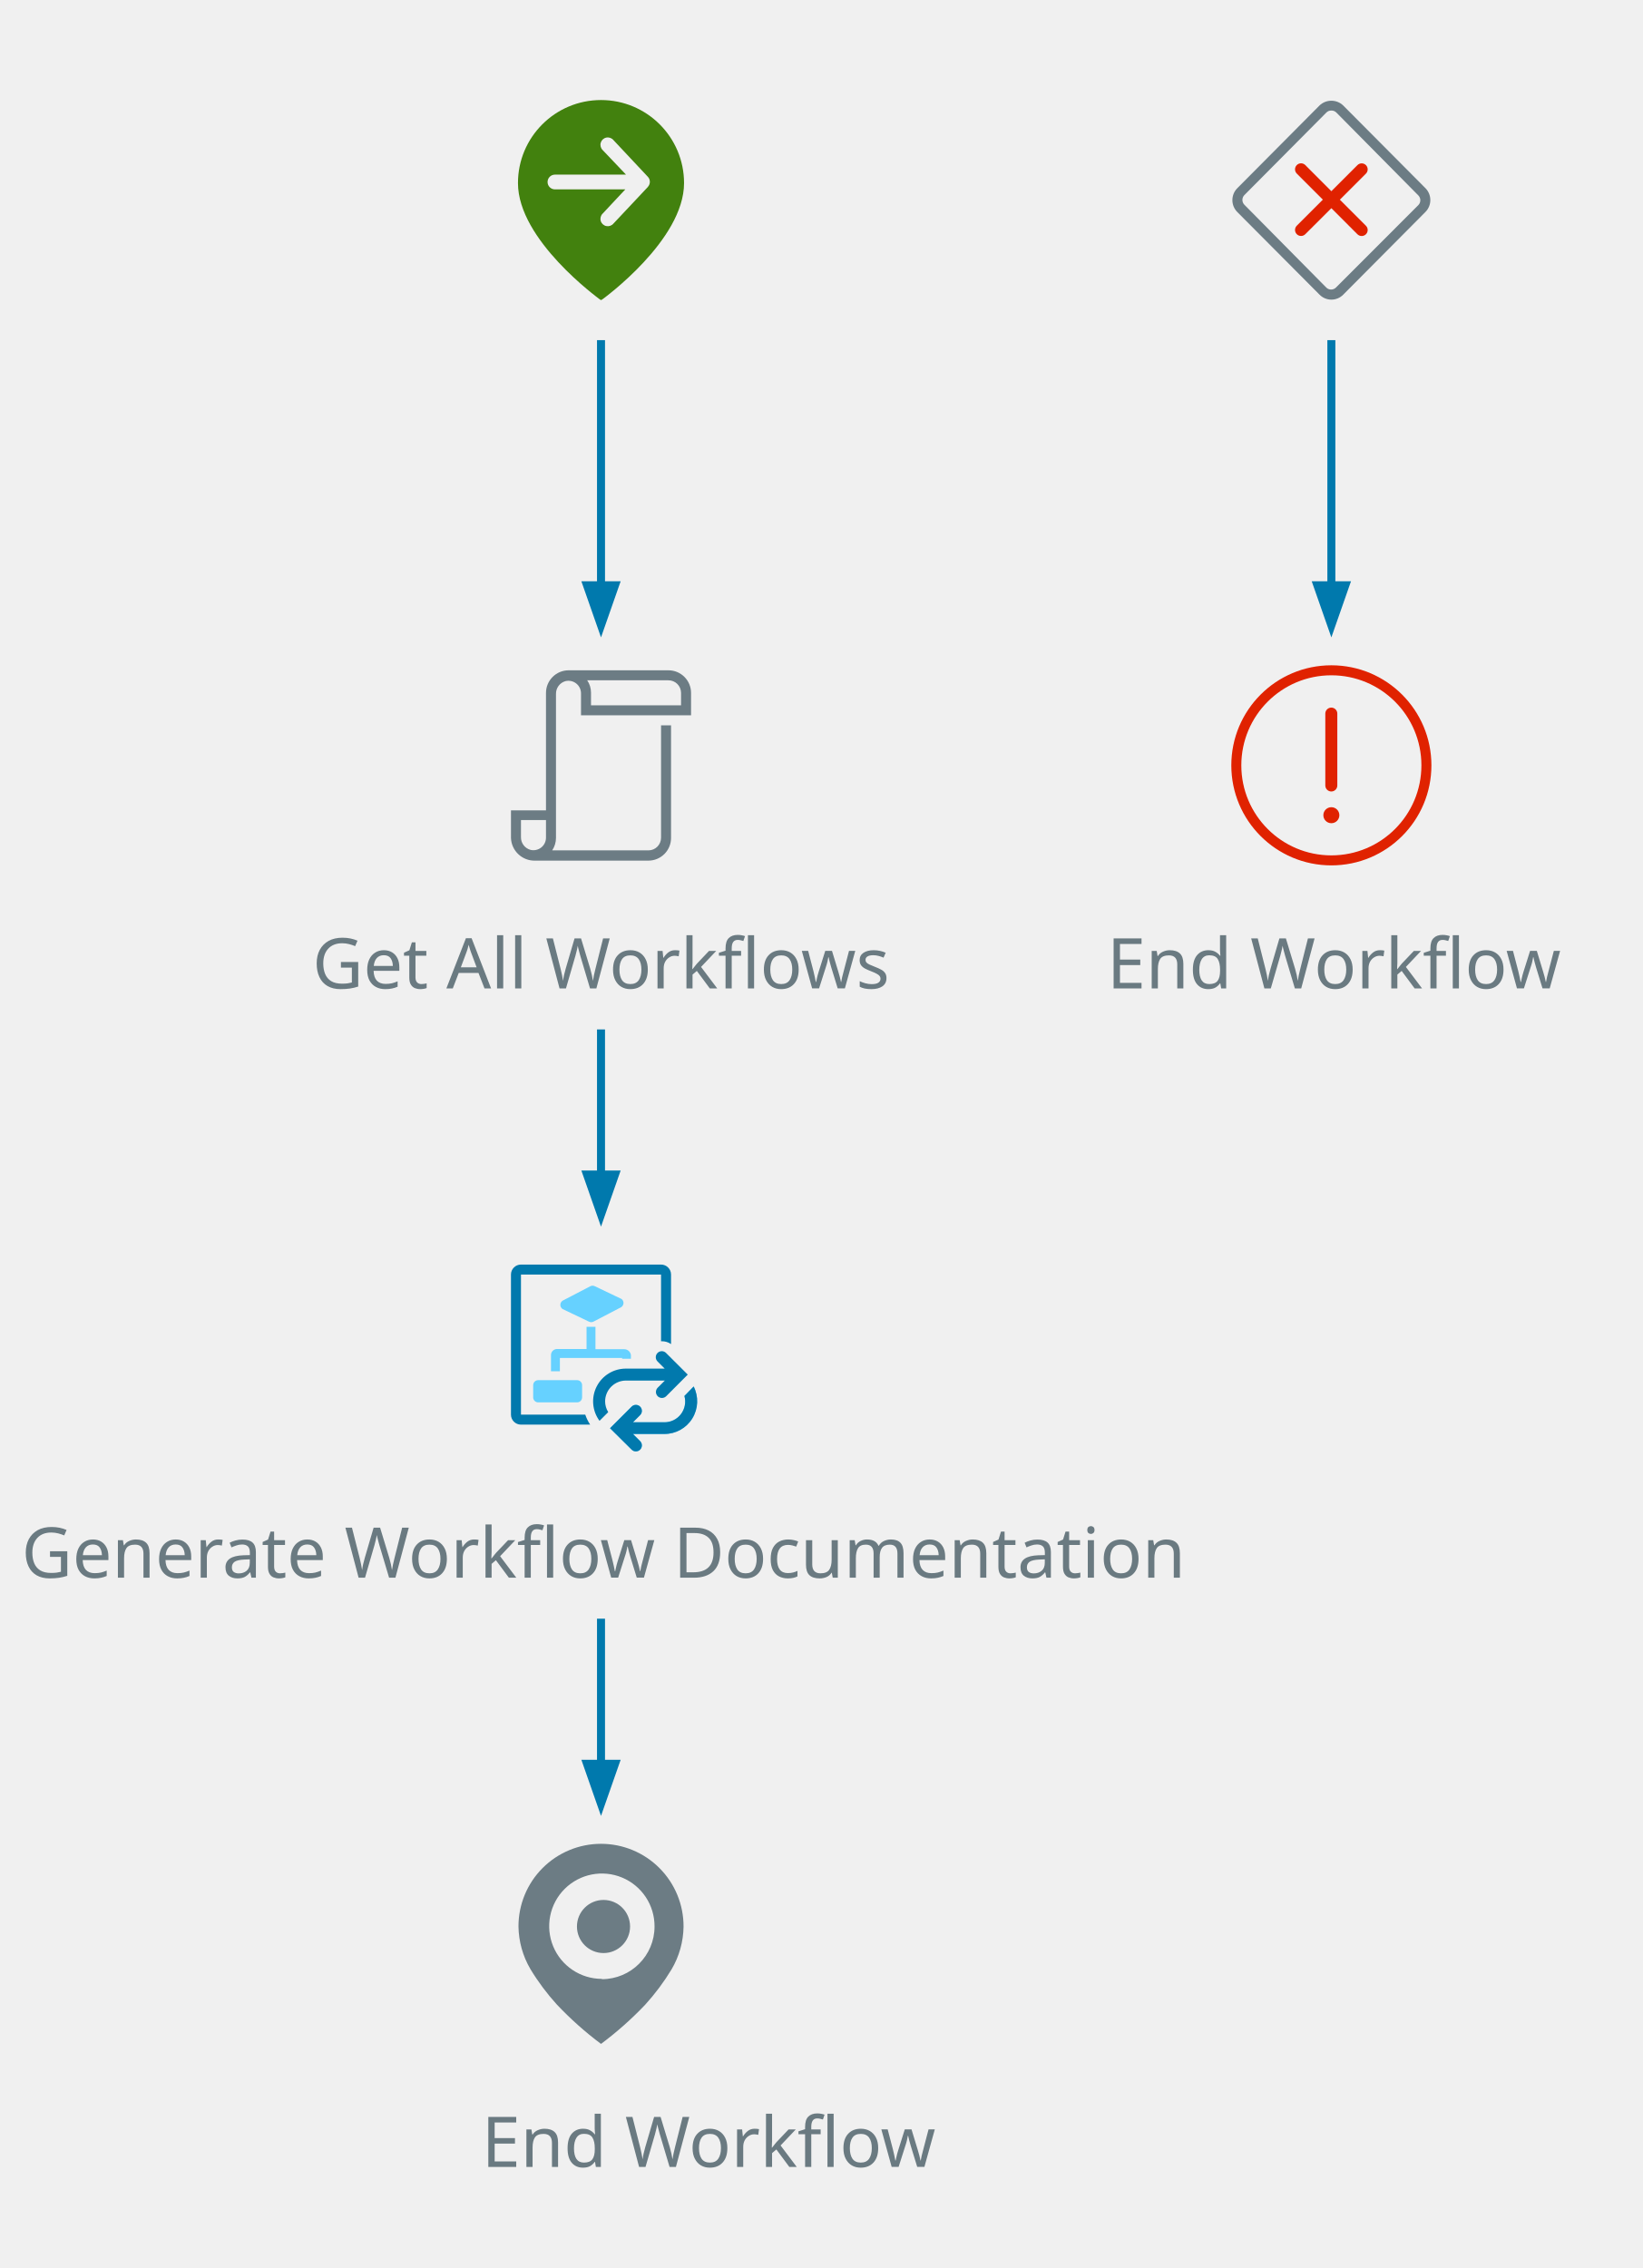
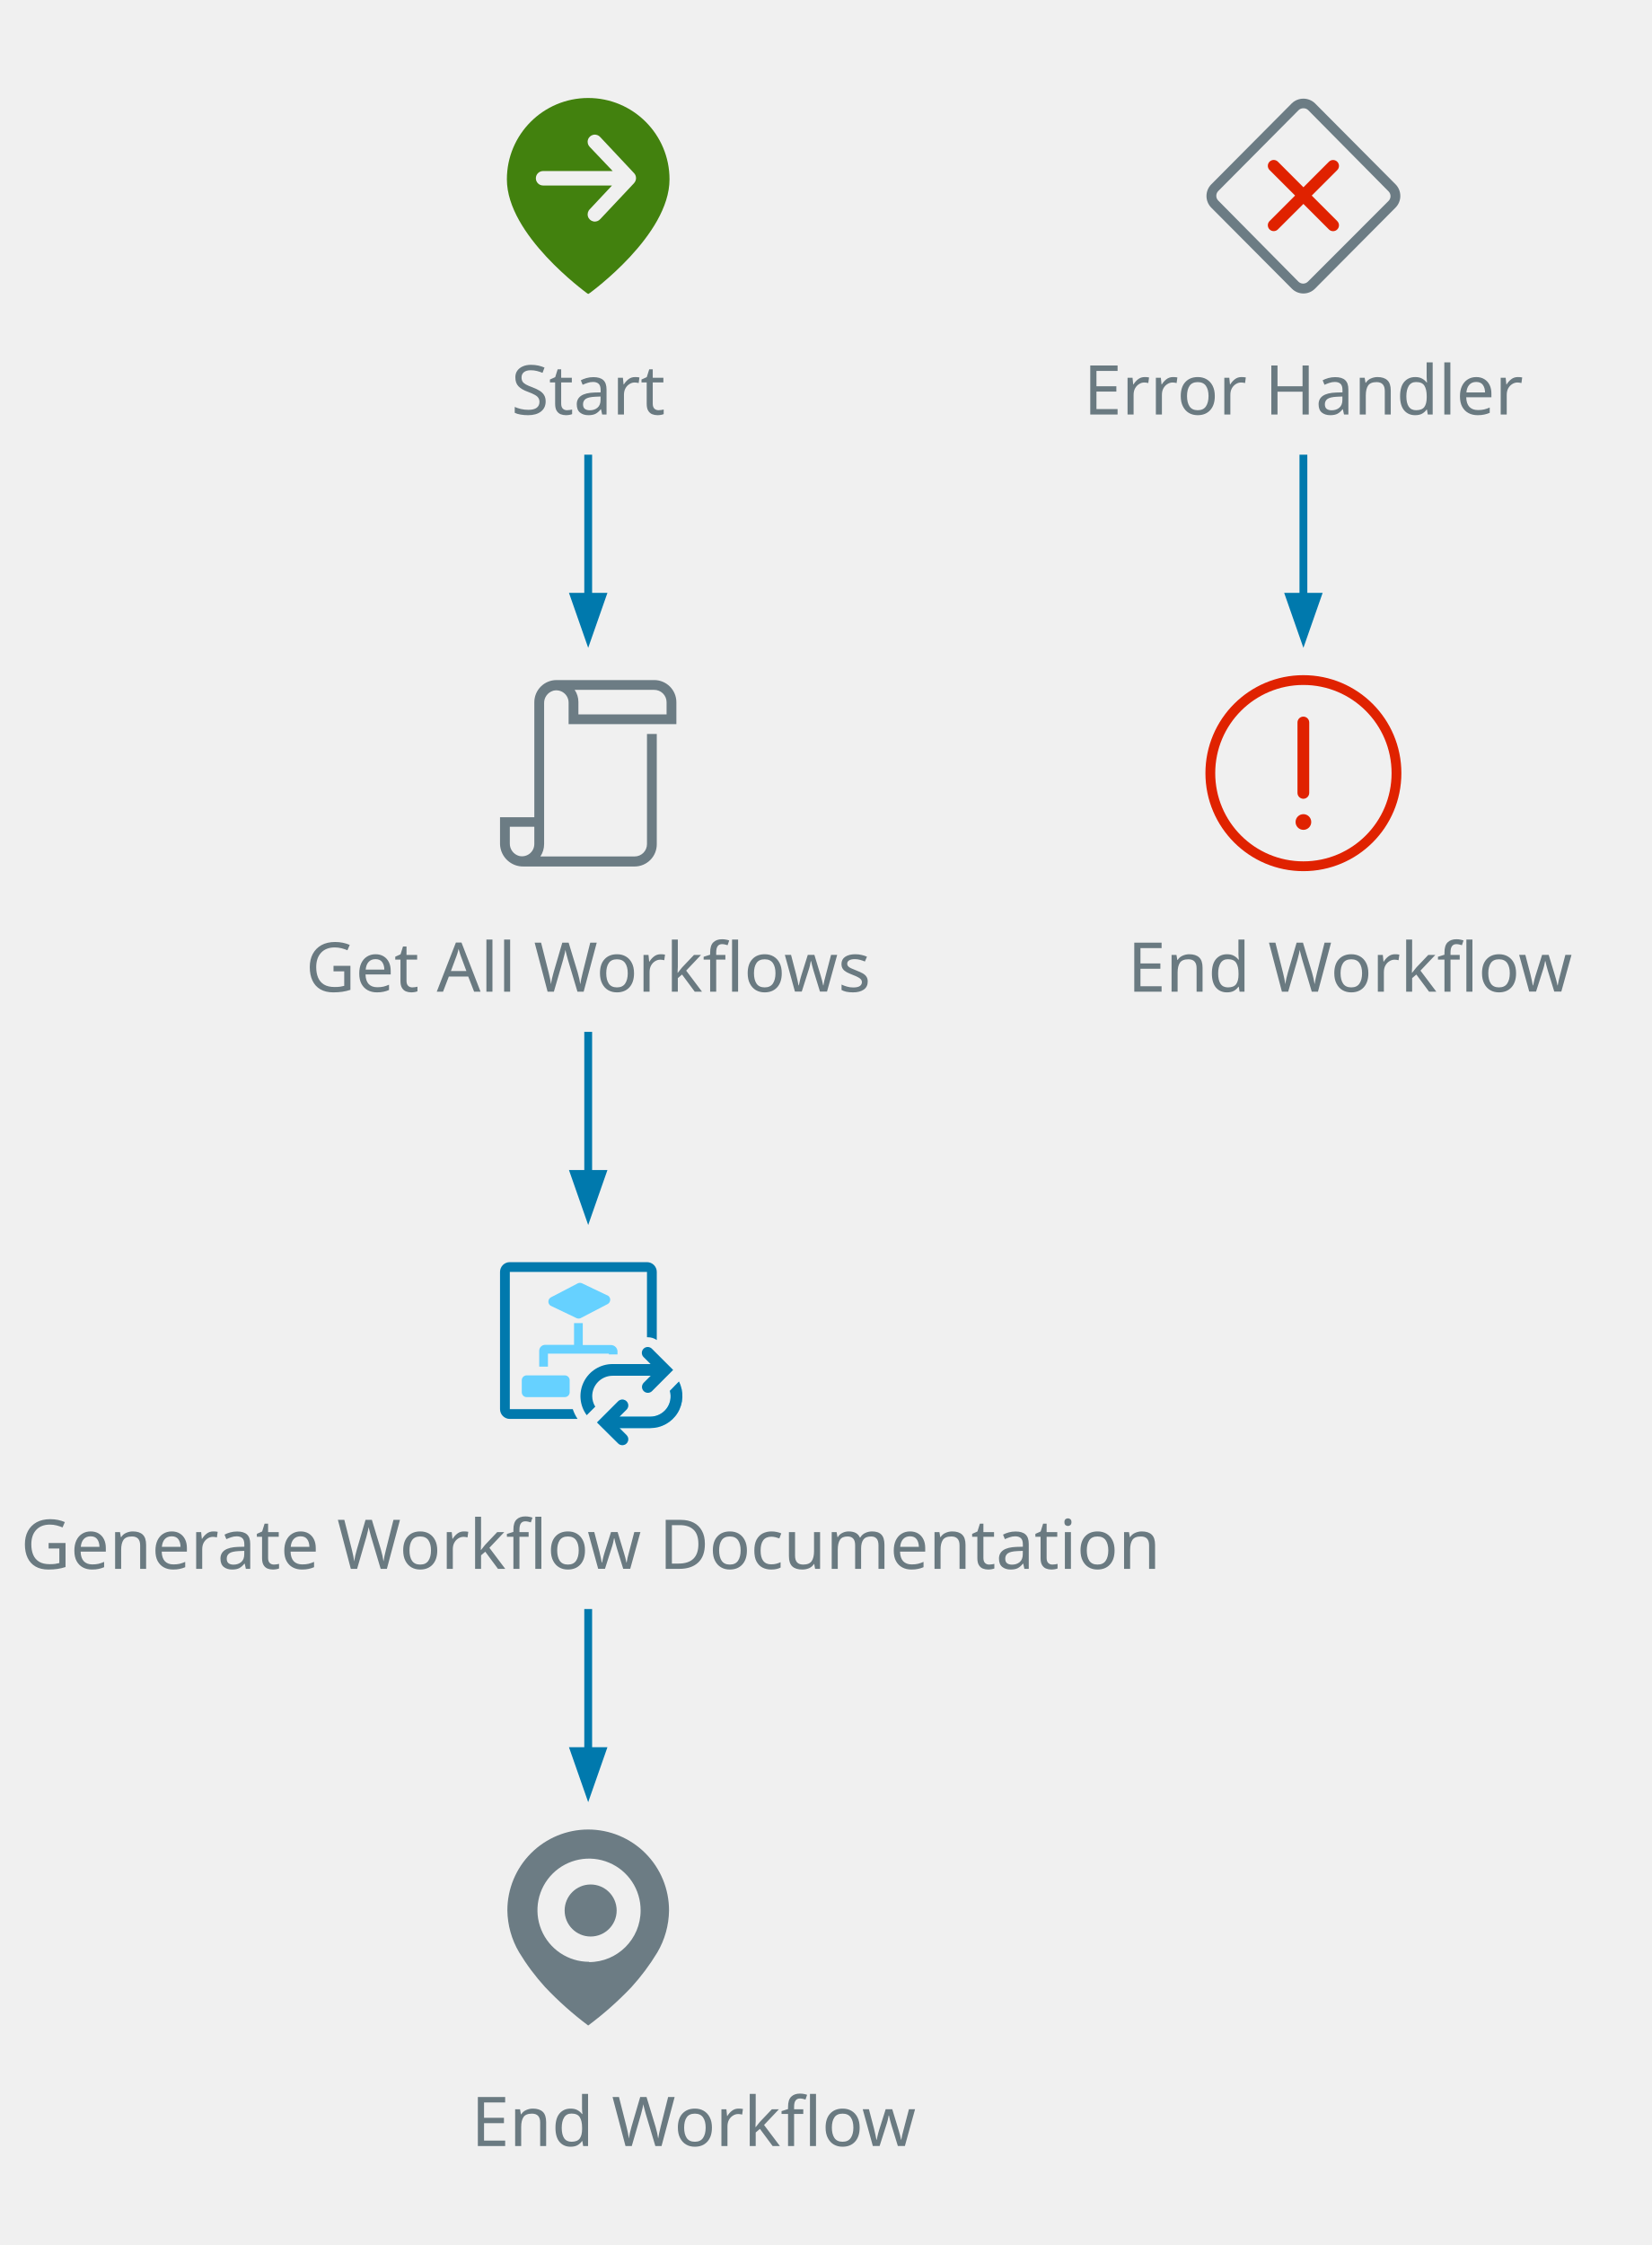
- <svg xmlns="http://www.w3.org/2000/svg" xmlns:xlink="http://www.w3.org/1999/xlink" width="328pt" height="453pt" viewBox="0.00 0.00 328.00 453.40">
-   <g id="graph0" class="graph" transform="scale(1 1) rotate(0) translate(4 449.4)">
-     <polygon fill="transparent" stroke="transparent" points="-4,4 -4,-449.4 324,-449.4 324,4 -4,4" />
+ <svg xmlns="http://www.w3.org/2000/svg" xmlns:xlink="http://www.w3.org/1999/xlink" width="337pt" height="458pt" viewBox="0.00 0.00 337.00 458.20">
+   <g id="graph0" class="graph" transform="scale(1 1) rotate(0) translate(4 454.2)">
+     <polygon fill="transparent" stroke="transparent" points="-4,4 -4,-454.2 333,-454.2 333,4 -4,4" />
    <g id="start" class="cluster">
      <g id="a_start">
-         <a xlink:title="Start Workflow">
-           <polygon fill="transparent" stroke="black" stroke-width="0" points="88,-381.4 88,-437.4 144,-437.4 144,-381.4 88,-381.4" />
+         <a xlink:href="#start" xlink:title="Start">
+           <polygon fill="transparent" stroke="black" stroke-width="0" points="88,-361.4 88,-442.2 144,-442.2 144,-361.4 88,-361.4" />
+           <text text-anchor="middle" x="116" y="-369.6" font-family="Calibri" font-size="14.00" fill="#6a7a81">Start</text>
        </a>
      </g>
    </g>
    <g id="error-handler" class="cluster">
-       <polygon fill="transparent" stroke="black" stroke-width="0" points="234,-381.4 234,-437.4 290,-437.4 290,-381.4 234,-381.4" />
-     </g>
-     <g id="task" class="cluster">
-       <g id="a_task">
-         <a xlink:href="#item1" xlink:title="Get All Workflows">
-           <polygon fill="transparent" stroke="black" stroke-width="0" points="54,-243.6 54,-324.4 178,-324.4 178,-243.6 54,-243.6" />
-           <text text-anchor="middle" x="116" y="-251.8" font-family="Calibri" font-size="14.00" fill="#6a7a81">Get All Workflows</text>
+       <g id="a_error-handler">
+         <a xlink:href="#errorHandler" xlink:title="Error Handler">
+           <polygon fill="transparent" stroke="black" stroke-width="0" points="215,-361.4 215,-442.2 309,-442.2 309,-361.4 215,-361.4" />
+           <text text-anchor="middle" x="262" y="-369.6" font-family="Calibri" font-size="14.00" fill="#6a7a81">Error Handler</text>
        </a>
      </g>
    </g>
    <g id="end" class="cluster">
      <g id="a_end">
        <a xlink:href="#item0" xlink:title="end">
          <polygon fill="transparent" stroke="black" stroke-width="0" points="88,-8 88,-88.8 187,-88.8 187,-8 88,-8" />
          <text text-anchor="middle" x="137.5" y="-16.2" font-family="Calibri" font-size="14.00" fill="#6a7a81">End Workflow</text>
        </a>
      </g>
    </g>
+     <g id="task" class="cluster">
+       <g id="a_task">
+         <a xlink:href="#item1" xlink:title="Get All Workflows">
+           <polygon fill="transparent" stroke="black" stroke-width="0" points="54,-243.6 54,-324.4 178,-324.4 178,-243.6 54,-243.6" />
+           <text text-anchor="middle" x="116" y="-251.8" font-family="Calibri" font-size="14.00" fill="#6a7a81">Get All Workflows</text>
+         </a>
+       </g>
+     </g>
    <g id="exception" class="cluster">
      <g id="a_exception">
-         <a xlink:href="#item3" xlink:title="End workflow">
-           <polygon fill="transparent" stroke="black" stroke-width="0" points="213,-243.6 213,-324.4 312,-324.4 312,-243.6 213,-243.6" />
-           <text text-anchor="middle" x="262.5" y="-251.8" font-family="Calibri" font-size="14.00" fill="#6a7a81">End Workflow</text>
+         <a xlink:href="#item3" xlink:title="end">
+           <polygon fill="transparent" stroke="black" stroke-width="0" points="222,-243.6 222,-324.4 321,-324.4 321,-243.6 222,-243.6" />
+           <text text-anchor="middle" x="271.5" y="-251.8" font-family="Calibri" font-size="14.00" fill="#6a7a81">End Workflow</text>
        </a>
      </g>
    </g>
    <g id="foreach" class="cluster">
      <g id="a_foreach">
        <a xlink:href="#item4" xlink:title="Generate Workflow Documentation">
          <polygon fill="transparent" stroke="black" stroke-width="0" points="8,-125.8 8,-206.6 225,-206.6 225,-125.8 8,-125.8" />
          <text text-anchor="middle" x="116.5" y="-134" font-family="Calibri" font-size="14.00" fill="#6a7a81">Generate Workflow Documentation</text>
        </a>
      </g>
    </g>
    <g id="start" class="node">
-       <g id="start" data-name="icon" transform="translate(96,-429.4)">
-         <path fill="hsl(93, 80%, 28%)" d="M20 40a2 2 0 0 0 .35-.21C20.52 39.65 36.6 28 36.6 16.6A16.6 16.6 0 0 0 20 0m0 0A16.6 16.6 0 0 0 3.4 16.6c0 11.4 16.08 23 16.25 23.17A2 2 0 0 0 20 40m9.39-22.65-6.91 7.35a1.47 1.47 0 1 1-2.15-2l4.53-4.84H10.79a1.47 1.47 0 1 1 0-2.95H25L20.33 10a1.47 1.47 0 1 1 2.15-2l6.91 7.37a1.47 1.47 0 0 1 0 1.96Z" />
-         <rect x="0" y="0" width="40" height="40" fill="#fff" fill-opacity="0" />
+       <g id="a_start">
+         <a xlink:href="#start" xlink:title="Start">
+           <g id="start" data-name="icon" transform="translate(96,-434.2)">
+             <path fill="hsl(93, 80%, 28%)" d="M20 40a2 2 0 0 0 .35-.21C20.52 39.65 36.6 28 36.6 16.6A16.6 16.6 0 0 0 20 0m0 0A16.6 16.6 0 0 0 3.4 16.6c0 11.4 16.08 23 16.25 23.17A2 2 0 0 0 20 40m9.39-22.65-6.91 7.35a1.47 1.47 0 1 1-2.15-2l4.53-4.84H10.79a1.47 1.47 0 1 1 0-2.95H25L20.33 10a1.47 1.47 0 1 1 2.15-2l6.91 7.37a1.47 1.47 0 0 1 0 1.96Z" />
+             <rect x="0" y="0" width="40" height="40" fill="#fff" fill-opacity="0" />
+           </g>
+         </a>
      </g>
    </g>
    <g id="task" class="node">
      <g id="a_task">
        <a xlink:href="#item1" xlink:title="Get All Workflows">
          <g id="task" data-name="icon" transform="translate(96,-316.4)">
            <path fill="hsl(200, 10%, 47%)" d="M38 10V5.52A4.52 4.52 0 0 0 33.48 1H13.53A4.53 4.53 0 0 0 9 5.53V29H2v5.53a4.71 4.71 0 0 0 4.86 4.52h22.61A4.53 4.53 0 0 0 34 34.47V12h-2v22.48A2.52 2.52 0 0 1 29.48 37H10.24a4.5 4.5 0 0 0 .76-2.52V5.73a2.6 2.6 0 0 1 1.88-2.56A2.51 2.51 0 0 1 16 5.61V10ZM4 34.34v-3.4h5v3.52a2.51 2.51 0 0 1-3.09 2.44A2.59 2.59 0 0 1 4 34.34M36 5.51V8H18V5.47A4.37 4.37 0 0 0 17.24 3h16.21A2.52 2.52 0 0 1 36 5.51" />
            <rect x="0" y="0" width="40" height="40" fill="#fff" fill-opacity="0" />
          </g>
        </a>
      </g>
    </g>
    <g id="edge1" class="edge">
-       <path fill="none" stroke="#0079ad" stroke-width="1.6" d="M116,-381.4C116,-366.68 116,-348.29 116,-332.48" />
+       <path fill="none" stroke="#0079ad" stroke-width="1.6" d="M116,-361.4C116,-351.62 116,-341.6 116,-332.48" />
      <polygon fill="#0079ad" stroke="#0079ad" stroke-width="1.6" points="118.8,-332.4 116,-324.4 113.2,-332.4 118.8,-332.4" />
    </g>
    <g id="error-handler" class="node">
-       <g id="error-handler" data-name="icon" transform="translate(242,-429.4)">
-         <path fill="hsl(200, 10%, 47%)" d="M20 39.9a3.32 3.32 0 0 1-2.37-1L1.19 22.38a3.38 3.38 0 0 1 0-4.75L17.63 1.09a3.42 3.42 0 0 1 4.74 0l16.44 16.53a3.38 3.38 0 0 1 0 4.75L22.37 38.91a3.32 3.32 0 0 1-2.37.99m0-37.8a1.33 1.33 0 0 0-1 .4L2.61 19a1.38 1.38 0 0 0 0 1.93L19 37.5a1.37 1.37 0 0 0 1.9 0L37.39 21a1.38 1.38 0 0 0 0-1.93L21 2.5a1.33 1.33 0 0 0-1-.4" />
-         <path fill="hsl(9, 100%, 44%)" d="m21.7 19.92 5.21-5.21a1.2 1.2 0 1 0-1.7-1.7L20 18.22 14.79 13a1.2 1.2 0 0 0-1.7 1.7l5.21 5.21-5.21 5.21a1.2 1.2 0 1 0 1.7 1.7l5.21-5.2 5.21 5.21a1.2 1.2 0 1 0 1.7-1.7Z" />
-         <rect x="0" y="0" width="40" height="40" fill="#fff" fill-opacity="0" />
+       <g id="a_error-handler">
+         <a xlink:href="#errorHandler" xlink:title="Error Handler">
+           <g id="error-handler" data-name="icon" transform="translate(242,-434.2)">
+             <path fill="hsl(200, 10%, 47%)" d="M20 39.9a3.32 3.32 0 0 1-2.37-1L1.19 22.38a3.38 3.38 0 0 1 0-4.75L17.63 1.09a3.42 3.42 0 0 1 4.74 0l16.44 16.53a3.38 3.38 0 0 1 0 4.75L22.37 38.91a3.32 3.32 0 0 1-2.37.99m0-37.8a1.33 1.33 0 0 0-1 .4L2.61 19a1.38 1.38 0 0 0 0 1.93L19 37.5a1.37 1.37 0 0 0 1.9 0L37.39 21a1.38 1.38 0 0 0 0-1.93L21 2.5a1.33 1.33 0 0 0-1-.4" />
+             <path fill="hsl(9, 100%, 44%)" d="m21.7 19.92 5.21-5.21a1.2 1.2 0 1 0-1.7-1.7L20 18.22 14.79 13a1.2 1.2 0 0 0-1.7 1.7l5.21 5.21-5.21 5.21a1.2 1.2 0 1 0 1.7 1.7l5.21-5.2 5.21 5.21a1.2 1.2 0 1 0 1.7-1.7Z" />
+             <rect x="0" y="0" width="40" height="40" fill="#fff" fill-opacity="0" />
+           </g>
+         </a>
      </g>
    </g>
    <g id="exception" class="node">
      <g id="a_exception">
-         <a xlink:href="#item3" xlink:title="End workflow">
+         <a xlink:href="#item3" xlink:title="end">
          <g id="exception" data-name="icon" transform="translate(242,-316.4)">
            <path fill="hsl(9, 100%, 44%)" d="M20 25.23A1.21 1.21 0 0 1 18.79 24V9.66a1.2 1.2 0 1 1 2.4 0V24A1.21 1.21 0 0 1 20 25.23" />
            <circle cx="20" cy="29.97" r="1.6" fill="hsl(9, 100%, 44%)" />
            <path fill="hsl(9, 100%, 44%)" d="M20 40a20 20 0 1 1 20-20 20 20 0 0 1-20 20m0-38a18 18 0 1 0 18 18A18 18 0 0 0 20 2" />
            <rect x="0" y="0" width="40" height="40" fill="#fff" fill-opacity="0" />
          </g>
        </a>
      </g>
    </g>
    <g id="edge2" class="edge">
-       <path fill="none" stroke="#0079ad" stroke-width="1.6" d="M262,-381.4C262,-366.68 262,-348.29 262,-332.48" />
+       <path fill="none" stroke="#0079ad" stroke-width="1.6" d="M262,-361.4C262,-351.62 262,-341.6 262,-332.48" />
      <polygon fill="#0079ad" stroke="#0079ad" stroke-width="1.6" points="264.8,-332.4 262,-324.4 259.2,-332.4 264.8,-332.4" />
    </g>
    <g id="end" class="node">
      <g id="a_end">
        <a xlink:href="#item0" xlink:title="end">
          <g id="end" data-name="icon" transform="translate(96,-80.8)">
            <circle cx="20.5" cy="16.53" r="5.31" fill="hsl(200, 10%, 47%)" />
            <path fill="hsl(200, 10%, 47%)" d="M20 0A16.5 16.5 0 0 0 3.5 16.53a17.3 17.3 0 0 0 2.39 8.52 45.6 45.6 0 0 0 5.3 7.1A69.3 69.3 0 0 0 20 40a69.3 69.3 0 0 0 8.81-7.81 45.6 45.6 0 0 0 5.3-7.1 17.3 17.3 0 0 0 2.39-8.52A16.5 16.5 0 0 0 20 0m.17 27A10.53 10.53 0 1 1 30.7 16.53a10.53 10.53 0 0 1-10.53 10.53Z" />
            <rect x="0" y="0" width="40" height="40" fill="#fff" fill-opacity="0" />
          </g>
        </a>
      </g>
    </g>
    <g id="foreach" class="node">
      <g id="a_foreach">
        <a xlink:href="#item4" xlink:title="Generate Workflow Documentation">
          <g id="foreach" data-name="icon" transform="translate(96,-198.6)">
            <rect width="9.78" height="4.44" x="6.44" y="25.11" fill="hsl(198, 100%, 70%)" rx="1" ry="1" />
            <path fill="hsl(198, 100%, 70%)" d="m17.67 13.45-5.36-2.56a1 1 0 0 1 .05-1.69l5.53-2.88a1 1 0 0 1 .85 0l5.36 2.56a1 1 0 0 1-.1 1.66l-5.53 2.88a1 1 0 0 1-.8.03m19 14.82a4.14 4.14 0 0 1-4 5.26h-6.28l1.43-1.43a1.2 1.2 0 1 0-1.7-1.7l-4.32 4.32L26.12 39a1.2 1.2 0 1 0 1.7-1.7l-1.43-1.43h6.27a6.54 6.54 0 0 0 5.86-9.5Zm-12.45-7.44h1.76v-.4a1.35 1.35 0 0 0-1.4-1.51h-5.69v-4.48h-1.78v4.44h-5.9A1.21 1.21 0 0 0 10 20.1v3.23h1.78v-2.66h12.44Z" />
            <path fill="hsl(198, 99%, 34%)" d="M36.67 28.27a4.14 4.14 0 0 1-4 5.26h-6.28l1.43-1.43a1.2 1.2 0 1 0-1.7-1.7l-4.32 4.32L26.12 39a1.2 1.2 0 1 0 1.7-1.7l-1.43-1.43h6.27a6.54 6.54 0 0 0 5.86-9.5ZM16.85 32H4V4h28v13.33h.16a3.17 3.17 0 0 1 1.84.57V4a2 2 0 0 0-2-2H4a2 2 0 0 0-2 2v28a2 2 0 0 0 2 2h13.83a8.6 8.6 0 0 1-.98-2" />
            <path fill="hsl(198, 99%, 34%)" d="M33 19.67a1.2 1.2 0 0 0-1.7 1.7l1.43 1.43H25a6.55 6.55 0 0 0-5.3 10.44l1.74-1.74a4.13 4.13 0 0 1-.62-2.14A4.17 4.17 0 0 1 25 25.19h7.76l-1.43 1.43a1.2 1.2 0 1 0 1.7 1.7L37.34 24Z" />
            <rect x="0" y="0" width="40" height="40" fill="#fff" fill-opacity="0" />
          </g>
        </a>
      </g>
    </g>
    <g id="edge3" class="edge">
      <path fill="none" stroke="#0079ad" stroke-width="1.6" d="M116,-243.6C116,-233.82 116,-223.8 116,-214.68" />
      <polygon fill="#0079ad" stroke="#0079ad" stroke-width="1.6" points="118.8,-214.6 116,-206.6 113.2,-214.6 118.8,-214.6" />
    </g>
    <g id="edge4" class="edge">
      <path fill="none" stroke="#0079ad" stroke-width="1.6" d="M116,-125.8C116,-116.02 116,-106 116,-96.88" />
      <polygon fill="#0079ad" stroke="#0079ad" stroke-width="1.6" points="118.8,-96.8 116,-88.8 113.2,-96.8 118.8,-96.8" />
    </g>
  </g>
</svg>
